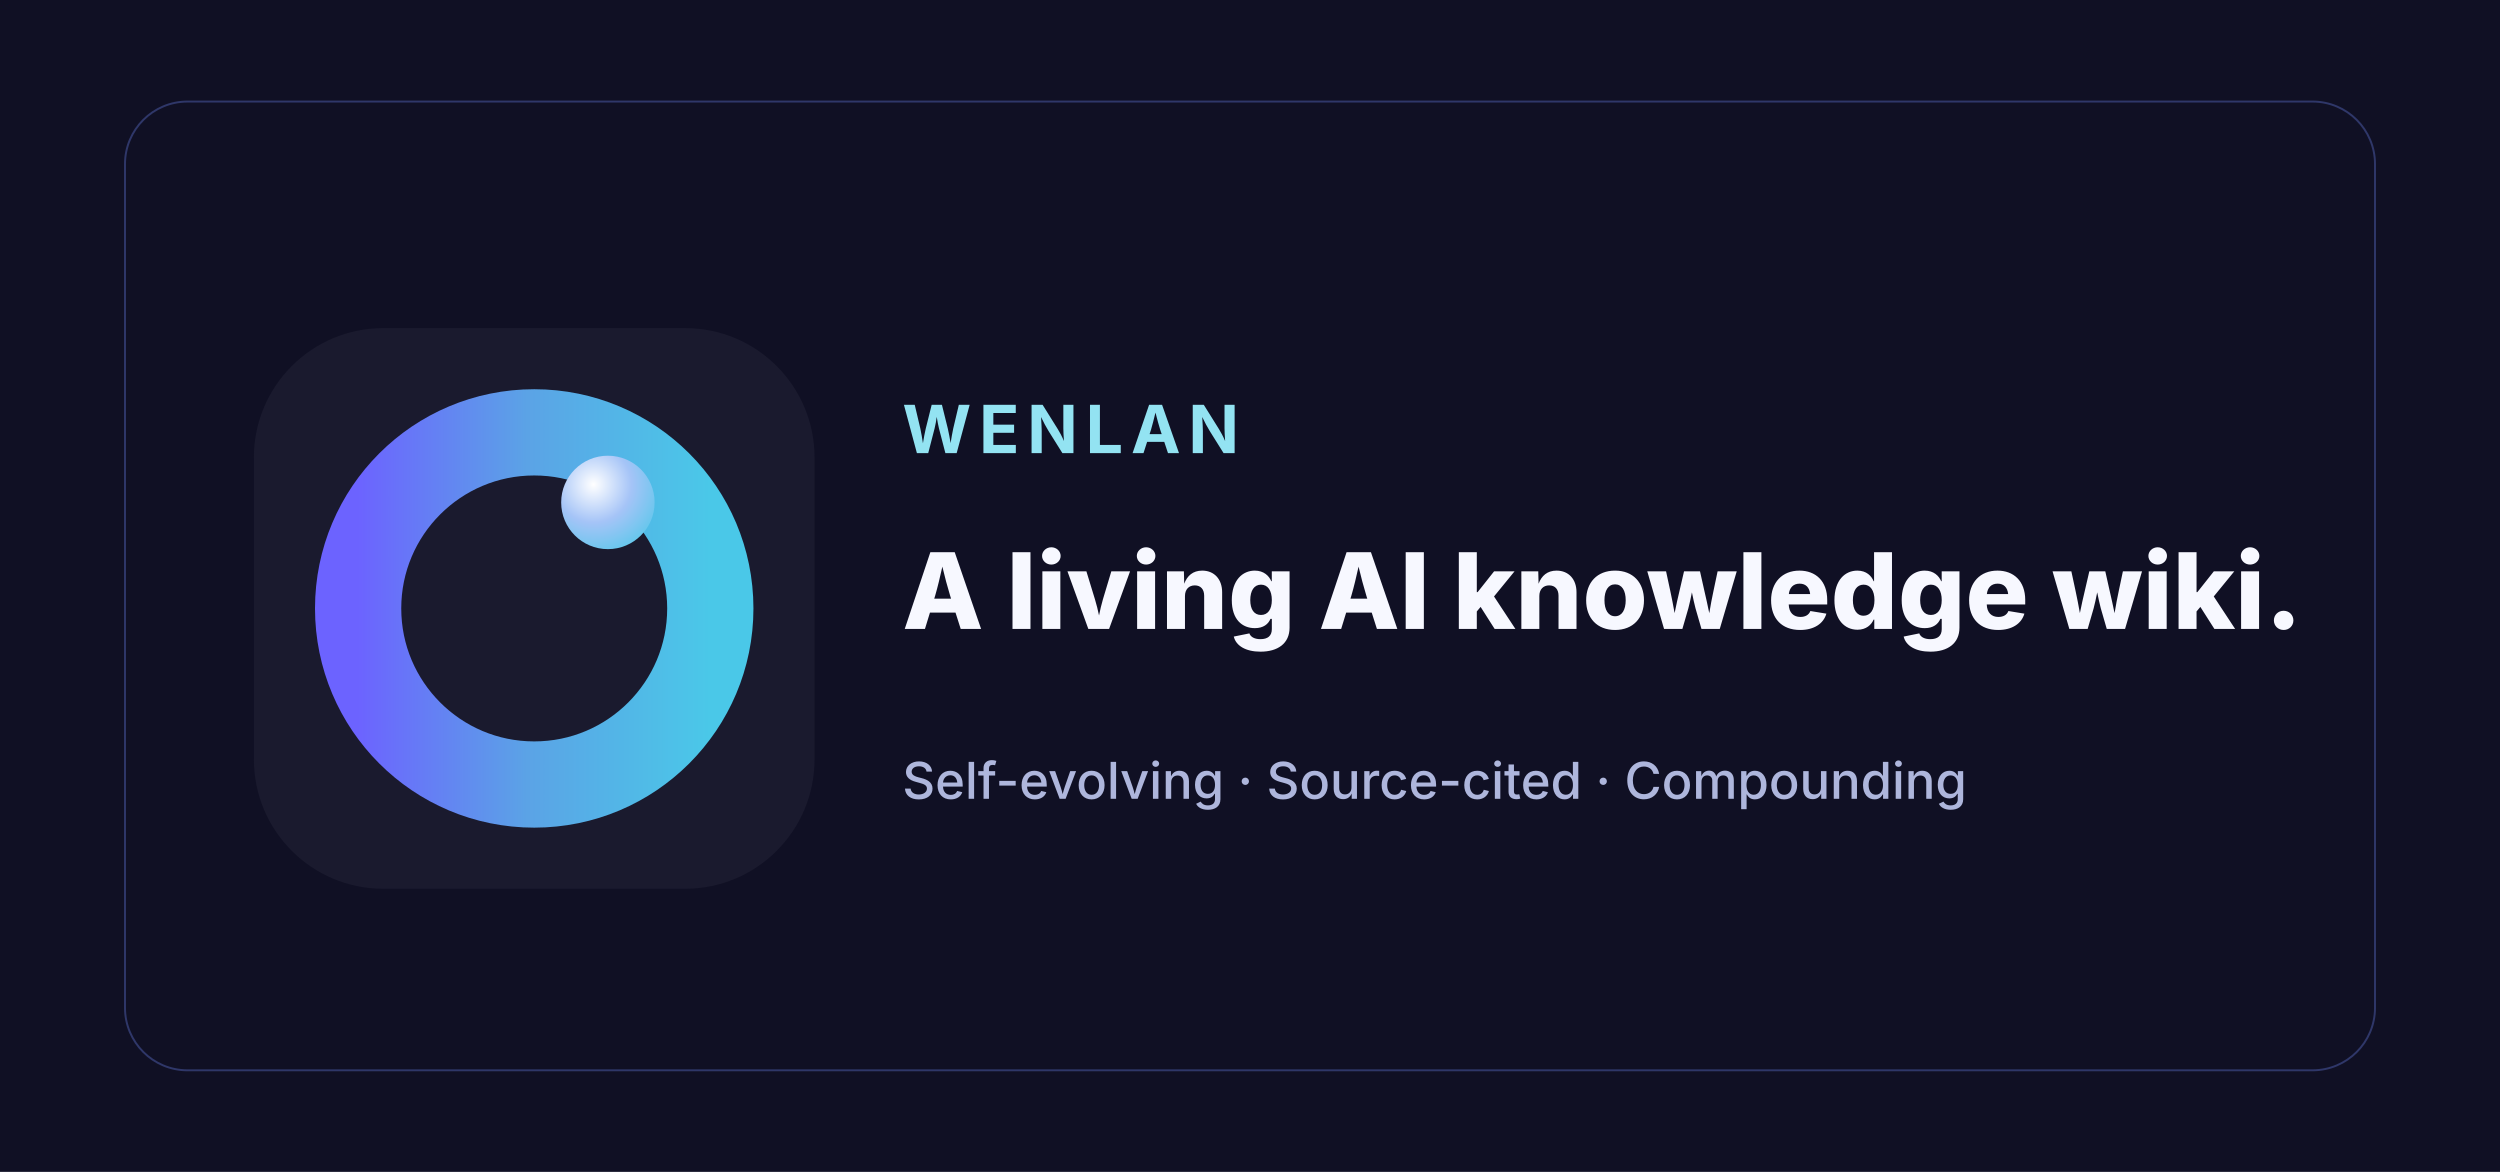
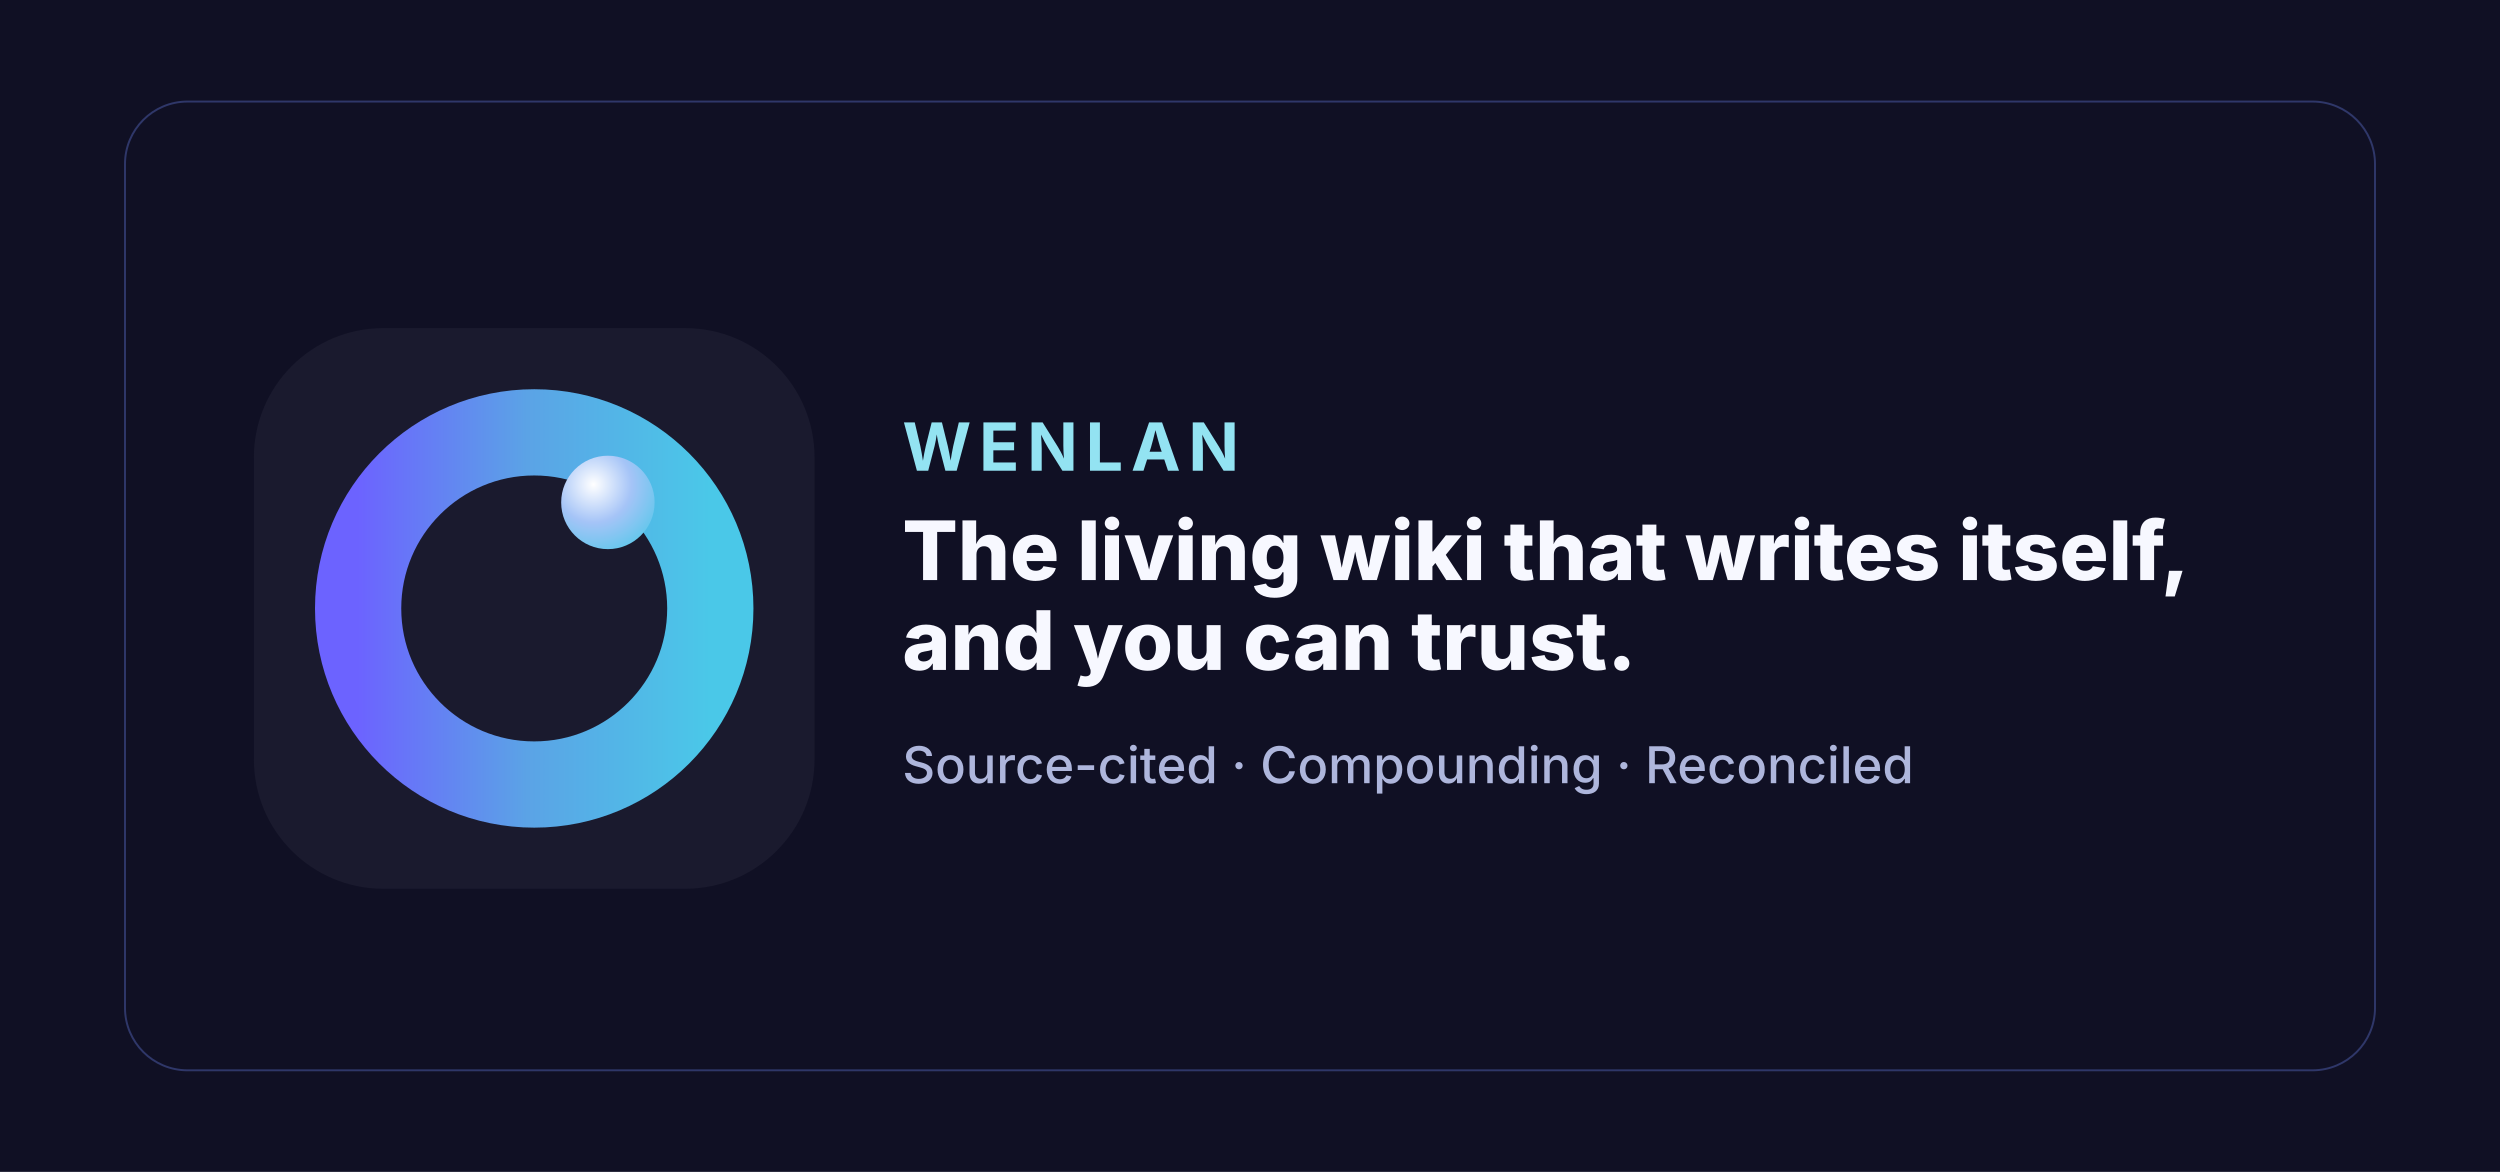
<svg xmlns="http://www.w3.org/2000/svg" width="1280" height="600" viewBox="0 0 1280 600" fill="none" role="img" aria-labelledby="title desc">
  <rect width="1280" height="600" fill="#101024" />
  <rect x="64" y="52" width="1152" height="496" rx="32" fill="#101024" stroke="#2F3769" />
  <g transform="translate(130 168) scale(0.92)">
    <rect width="312" height="312" rx="72" fill="#1A1A2E" />
    <circle cx="156" cy="156" r="98" stroke="url(#ring)" stroke-width="48" />
    <circle cx="197" cy="97" r="26" fill="url(#orb)" />
  </g>
-   <g transform="translate(462 214)">
+   <g transform="translate(462 223)">
    <text x="0" y="18" fill="#93E3F2" font-family="Inter, ui-sans-serif, system-ui, -apple-system, BlinkMacSystemFont, 'Segoe UI', sans-serif" font-size="34" font-weight="700" letter-spacing="4">
      WENLAN
    </text>
-     <text x="0" y="108" fill="#F7F8FF" font-family="Inter, ui-sans-serif, system-ui, -apple-system, BlinkMacSystemFont, 'Segoe UI', sans-serif" font-size="54" font-weight="760">
-       A living AI knowledge wiki.
+     <text x="0" y="74" fill="#F7F8FF" font-family="Inter, ui-sans-serif, system-ui, -apple-system, BlinkMacSystemFont, 'Segoe UI', sans-serif" font-size="42" font-weight="760">
+       The living wiki that writes itself,
    </text>
-     <text x="0" y="195" fill="#AEB6DC" font-family="Inter, ui-sans-serif, system-ui, -apple-system, BlinkMacSystemFont, 'Segoe UI', sans-serif" font-size="26" font-weight="500">
-       Self-evolving · Source-cited · Compounding
+     <text x="0" y="120" fill="#F7F8FF" font-family="Inter, ui-sans-serif, system-ui, -apple-system, BlinkMacSystemFont, 'Segoe UI', sans-serif" font-size="42" font-weight="760">
+       and you can trust.
+     </text>
+     <text x="0" y="178" fill="#AEB6DC" font-family="Inter, ui-sans-serif, system-ui, -apple-system, BlinkMacSystemFont, 'Segoe UI', sans-serif" font-size="26" font-weight="500">
+       Source-cited · Compounding · Reconciled
    </text>
  </g>
  <defs>
    <linearGradient id="ring" x1="58" y1="156" x2="254" y2="156" gradientUnits="userSpaceOnUse">
      <stop stop-color="#6C63FF" />
      <stop offset="0.48" stop-color="#5BA3E6" />
      <stop offset="1" stop-color="#4AC8E8" />
    </linearGradient>
    <radialGradient id="orb" cx="0" cy="0" r="1" gradientUnits="userSpaceOnUse" gradientTransform="translate(189 87) rotate(52) scale(47)">
      <stop stop-color="#FFFFFF" />
      <stop offset="0.45" stop-color="#A5C4F7" />
      <stop offset="1" stop-color="#4AC8E8" />
    </radialGradient>
  </defs>
</svg>
